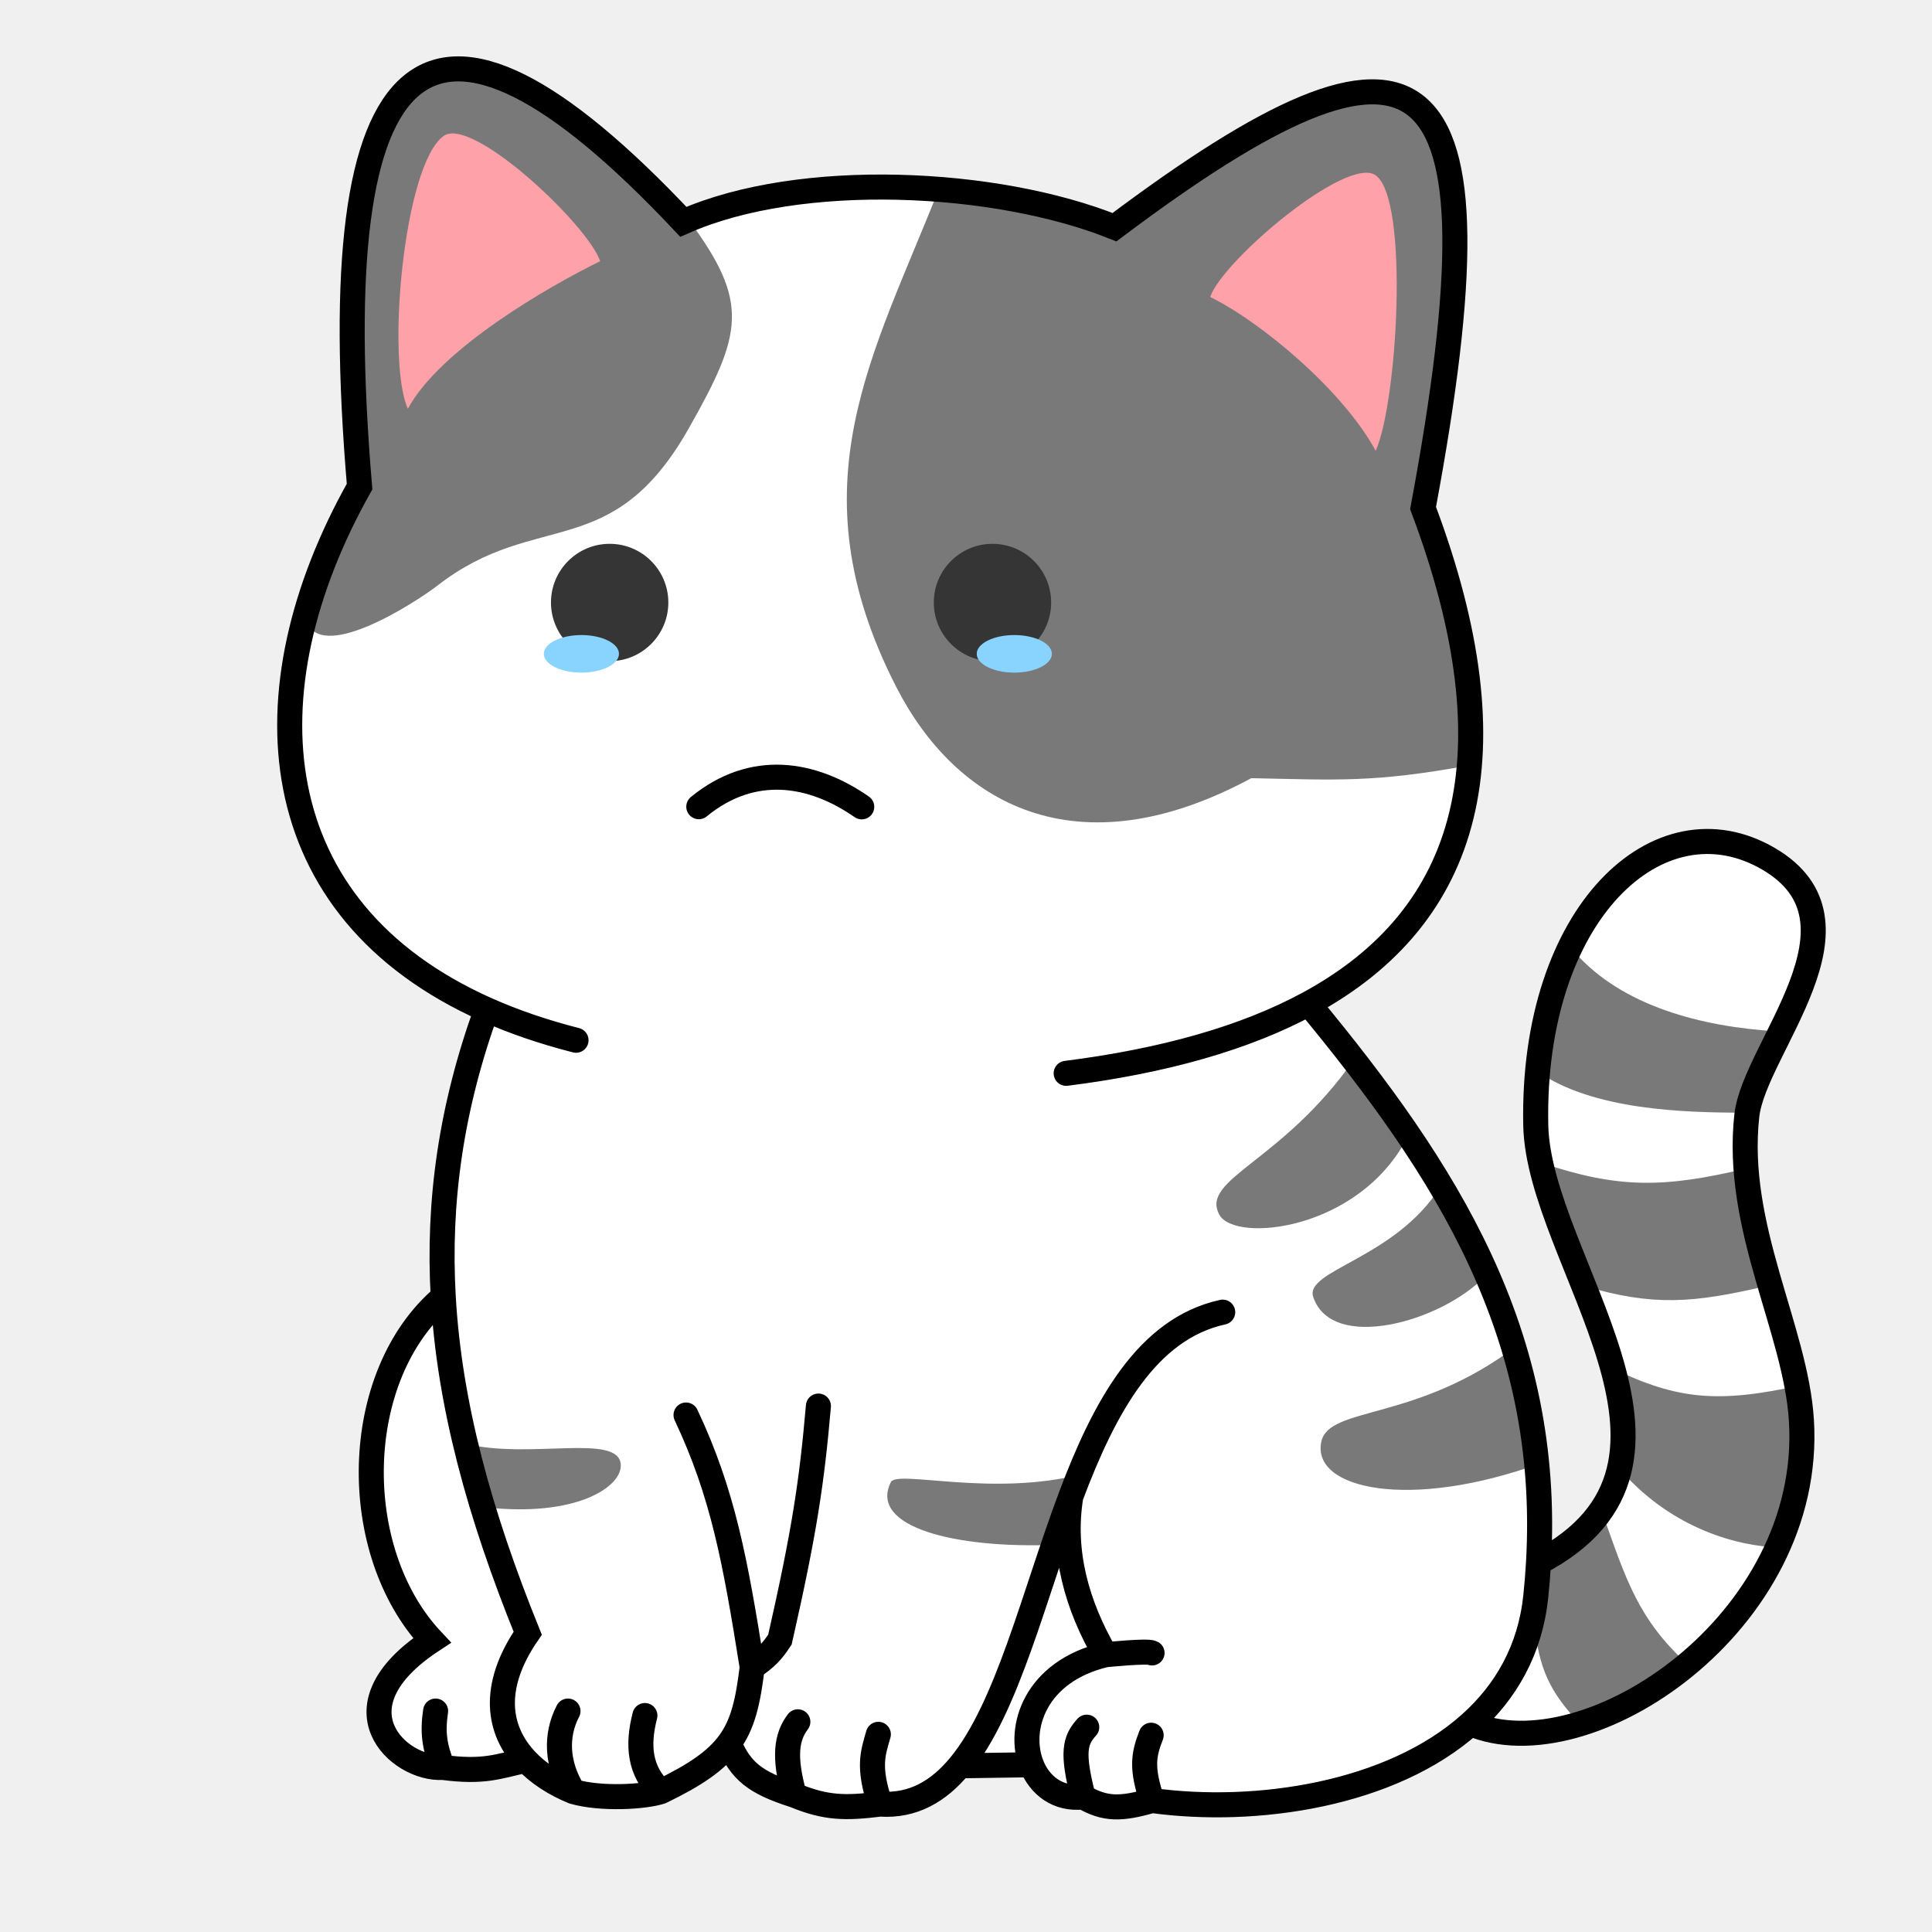
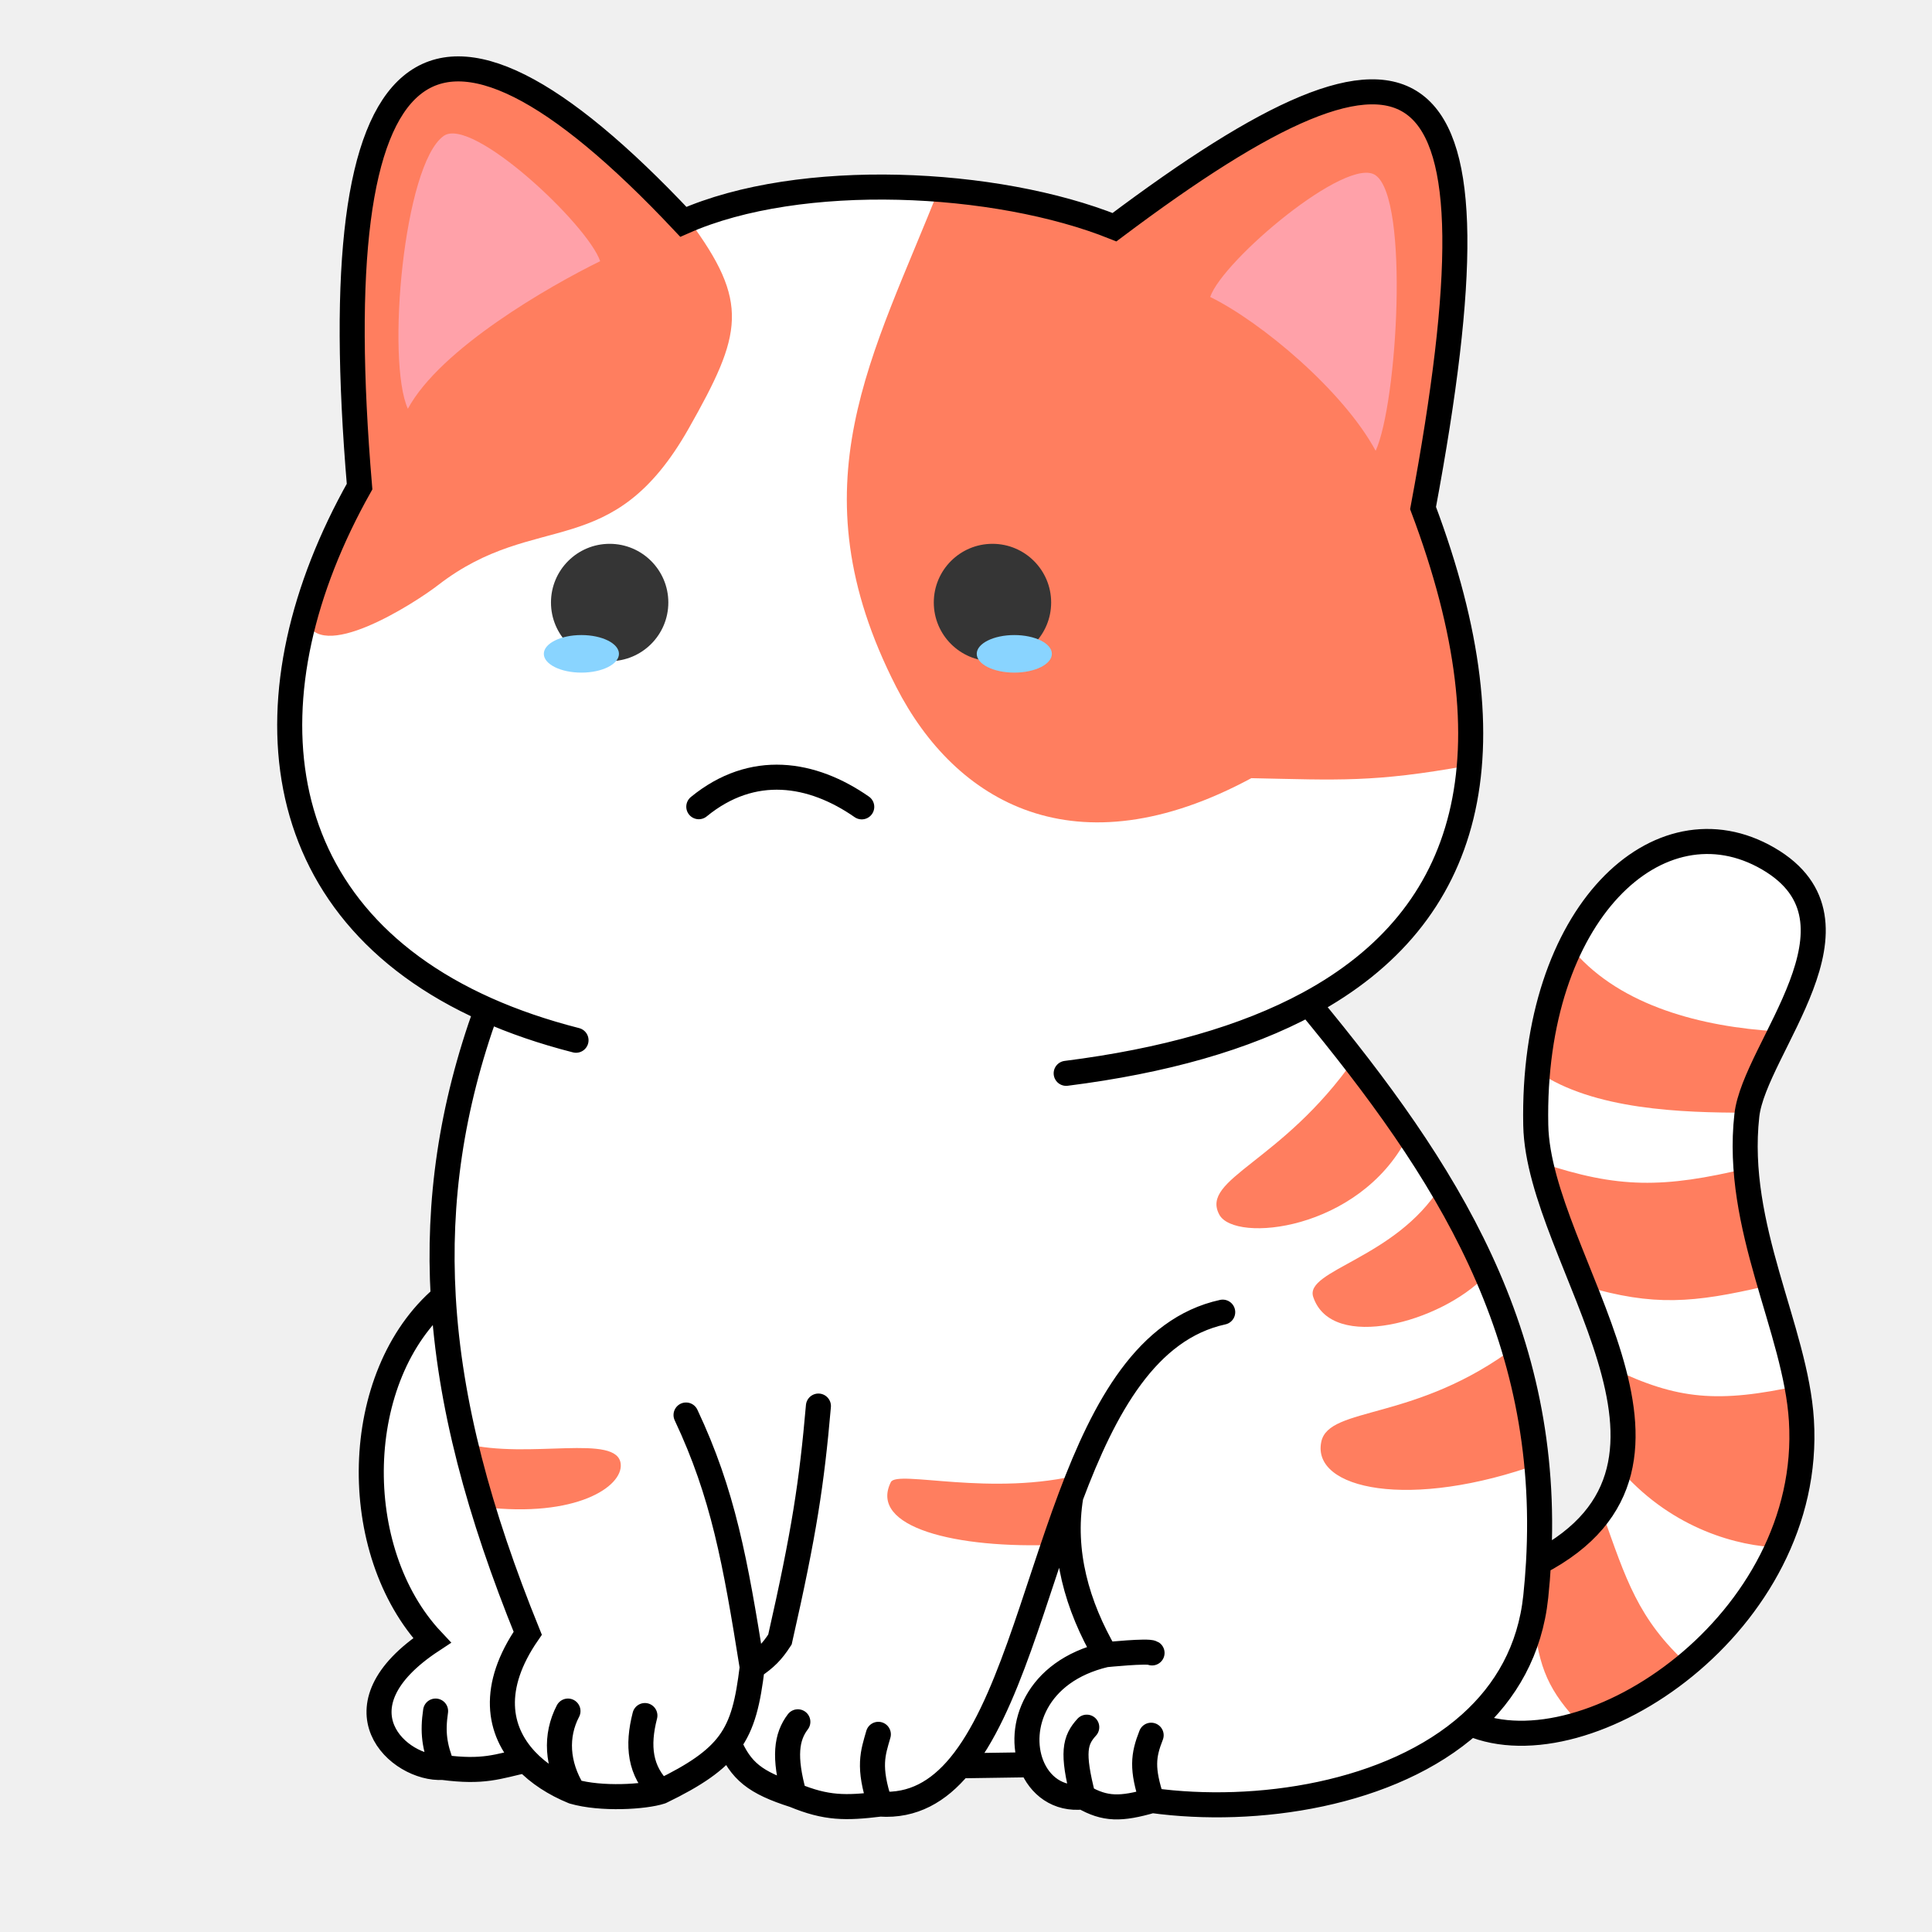
<svg xmlns="http://www.w3.org/2000/svg" width="1080" height="1080" viewBox="0 0 1080 1080" fill="none">
  <path d="M201.001 272C180 23.5 239-28 382.001 124 447.5 95 557 100.5 623 127 795.501-2.5 844 24.5 795.501 284c52.046 138.194 26.273 228.201-64.001 277.051C808.73 654.44 867.323 745.604 860.043 873.5c106.457-55.5 0-169-1.543-244.5-2.425-118.694 69-184.5 130-149s-7.77 105.736-12 143.5c-7 62.5 27.33 119.387 30.5 170.5 7 113-119.5 197.5-185 169.514-44.383 39.786-119.88 50.946-178 42.986-17.467 5.03-26.21 5.07-38.5-2-14.083 1.62-24.385-6.4-28.903-18l-40.097.589c-11.896 14.371-26.191 22.641-44.5 21.411-19.395 2.35-30.084 2.4-48-5-22.104-7.033-29.829-13.537-36.505-29-7.201 9.713-18.67 17.653-37.995 27-9 3-33.5 4.5-49 0-10.311-4.211-19.536-10.098-26.488-17.5-16.038 3.54-23.512 7-46.512 4-24.5 1.5-63-33.5-6-71-47-50-45.5-148 6.277-192-3.052-53.423 4.41-105.835 24.223-160.609C146.184 508.329 136.666 386.372 201.001 272" fill="#fff" />
-   <path d="M501 384c-57.804-112.98-12.629-185.376 24.5-280 31.089 1.279 51.802 5.252 97.5 21C815.681-20.153 834.867 47.05 798.5 285c14 26 31 88.5 22 143-52.52 9.517-72.292 8.009-121 7-98.486 53.07-165.5 13.5-198.5-51M385 239.5c30-53 34.336-70.313 0-116.5C240.509-7.507 189.927-.715 199.5 273.5c-1.267 9.007-30.397 65.252-28.5 72.5 6.731 25.714 60.163-8.308 74-19 55-42.5 97.048-11.618 140-87.5m112.998 589c3.502-6.999 56.501 8.501 107-4.5l-13.499 39.501c-57.499 2.5-106.067-9.885-93.501-35.001M347 818.5c-1.5-17.5-51.5-2.5-87-11.5l10.5 35.5c51.5 6 77.581-11.387 76.5-24M681.602 679c-10.791-20.136 35.001-29 75.5-87l29.5 44 18.5 27.5 25 50 17.5 39 13.5 65.5c-73 26.5-128.019 14.5-122.5-12 4.214-20.234 53-11 109-53.5l-17.5-39c-24.5 25.5-85.644 42.569-96 11.5-5-15 46-21.5 71-61.5l-18.5-27.5c-27 52-96.426 59-105 43M857.5 906l6-36 32.5-23.5c12.842 36.056 19.635 58.648 47.5 84-19.603 15.976-31.671 24.133-59.5 34-18.343-19.174-23.834-32.133-26.5-58.5M994 865c-21.964-.677-58.229-9.917-87-42 1.971-26.532.99-38.637-5.5-58 36.127 17.408 58.863 19.52 104.5 9.5 4.43 35.697 1.63 55.49-12 90.5m-7-146c-40.358 9.397-62.666 11.319-101 0l-24.5-69c42.933 14.406 68.336 14.336 115.5 3zM859.5 599c31.148 21.486 81 23 116.5 23l17-45.5c-41.5-2.5-86.5-14-113-44.5-15.873 25.913-13.503 38.689-20.5 67" fill="#797979" />
+   <path d="M501 384c-57.804-112.98-12.629-185.376 24.5-280 31.089 1.279 51.802 5.252 97.5 21C815.681-20.153 834.867 47.05 798.5 285c14 26 31 88.5 22 143-52.52 9.517-72.292 8.009-121 7-98.486 53.07-165.5 13.5-198.5-51M385 239.5c30-53 34.336-70.313 0-116.5C240.509-7.507 189.927-.715 199.5 273.5c-1.267 9.007-30.397 65.252-28.5 72.5 6.731 25.714 60.163-8.308 74-19 55-42.5 97.048-11.618 140-87.5m112.998 589c3.502-6.999 56.501 8.501 107-4.5l-13.499 39.501c-57.499 2.5-106.067-9.885-93.501-35.001M347 818.5c-1.5-17.5-51.5-2.5-87-11.5l10.5 35.5c51.5 6 77.581-11.387 76.5-24M681.602 679c-10.791-20.136 35.001-29 75.5-87l29.5 44 18.5 27.5 25 50 17.5 39 13.5 65.5c-73 26.5-128.019 14.5-122.5-12 4.214-20.234 53-11 109-53.5l-17.5-39c-24.5 25.5-85.644 42.569-96 11.5-5-15 46-21.5 71-61.5l-18.5-27.5c-27 52-96.426 59-105 43M857.5 906l6-36 32.5-23.5c12.842 36.056 19.635 58.648 47.5 84-19.603 15.976-31.671 24.133-59.5 34-18.343-19.174-23.834-32.133-26.5-58.5M994 865c-21.964-.677-58.229-9.917-87-42 1.971-26.532.99-38.637-5.5-58 36.127 17.408 58.863 19.52 104.5 9.5 4.43 35.697 1.63 55.49-12 90.5m-7-146c-40.358 9.397-62.666 11.319-101 0l-24.5-69c42.933 14.406 68.336 14.336 115.5 3zM859.5 599c31.148 21.486 81 23 116.5 23l17-45.5c-41.5-2.5-86.5-14-113-44.5-15.873 25.913-13.503 38.689-20.5 67" fill="#ff7e5f" />
  <path d="M322 581.5c-18.366-4.685-35.009-10.429-50-17.109M595.999 600c54.589-6.912 100.025-19.753 135.501-38.949m-459.5 3.34C146.183 508.329 136.665 386.372 201 272 180 23.5 239-28 382 124c65.5-29 175-23.5 240.999 3C795.5-2.5 844 24.5 795.5 284c52.046 138.194 26.273 228.201-64 277.051m-459.5 3.34C252.186 619.165 244.724 671.577 247.776 725m72.724 276.5c15.5 4.5 40 3 49 0m-49 0c-9.334-15.089-10.167-31.253-3-45m3 45c-10.312-4.211-19.537-10.098-26.489-17.5m75.489 17.5c-12-11.5-13.317-25.734-9-42.5m9 42.5c19.324-9.347 30.793-17.287 37.994-27M420.5 932c-9.5-59.5-16.29-97.037-37-141m37 141c7.703-5.199 10.999-8.643 15.5-15.5 13.63-60.095 17.762-87.646 21.5-130.5m-37 146c-2.353 19.084-5.116 31.857-13.006 42.5M247.776 725c3.417 59.823 20.018 120.911 47.224 188-20.759 30.101-16.608 54.373-.989 71m-46.235-259C196 769 194.5 867 241.5 917c-57 37.5-18.5 72.5 6 71m0 0c23 3 30.473-.46 46.511-4m-46.511 4c-4.762-11.716-5.722-19.784-4-31.5m163.994 18c6.676 15.463 14.401 21.967 36.506 29m0 0c17.915 7.4 28.604 7.35 48 5m-48-5c-6-21.5-4.383-32.59 2-41m46 46c-7-21-4-28.5-1-39m1 39c18.308 1.23 32.603-7.04 44.5-21.411m147-253.589c-42.305 9.23-66.121 52.997-84.902 103m0 0C593.5 867.5 602 897.5 618 925m-19.402-88.5c-20.788 55.347-35.406 118.336-62.098 150.589M618 925s23.84-2.418 26-1m-26 1c-39.292 9.264-49.399 40.977-41.404 61.5m28.904 18c12.289 7.07 21.032 7.03 38.5 2m-38.5-2c-6.423-24.955-4.655-31.695 2-39m-2 39c-14.084 1.63-24.386-6.4-28.904-18m67.404 20c-5.858-17.701-4.987-25.095-.5-36.5m.5 36.5c58.119 7.96 133.617-3.2 178-42.986m-90.5-402.463C808.729 654.44 867.322 745.604 860.042 873.5M536.5 987.089l40.096-.589m283.446-113a399 399 0 0 1-1.542 19c-3.143 29.907-16.737 53.298-36.5 71.014m38.042-90.014c106.458-55.5 0-169-1.542-244.5-2.426-118.694 69-184.5 130-149s-7.771 105.736-12 143.5c-7 62.5 27.33 119.387 30.5 170.5 7 113-119.5 197.5-185 169.514" stroke="#000" stroke-width="14" stroke-linecap="round" />
  <path d="M390.631 450.953c30.136-24.675 63.423-19.179 91.088.08" stroke="#000" stroke-width="14" stroke-linecap="round" />
  <path d="M769 252c-18.186-33.677-64.008-72.013-92.5-86 7-20.5 76.66-79.314 92.5-68 18.9 13.5 12.138 127.419 0 154m-541-23.5c18.186-33.677 79.008-68.513 107.5-82.5-7-20.5-71.66-81.314-87.5-70-22.4 16-32.138 125.919-20 152.5" fill="#ffa1a9" />
  <circle cx="554.8" cy="336.8" r="32.8" fill="#353535" />
  <circle cx="340.8" cy="336.8" r="32.8" fill="#353535" />
  <ellipse cx="567" cy="365.5" rx="21" ry="10.5" fill="#89d4ff" />
  <ellipse cx="325" cy="365.5" rx="21" ry="10.5" fill="#89d4ff" />
</svg>
